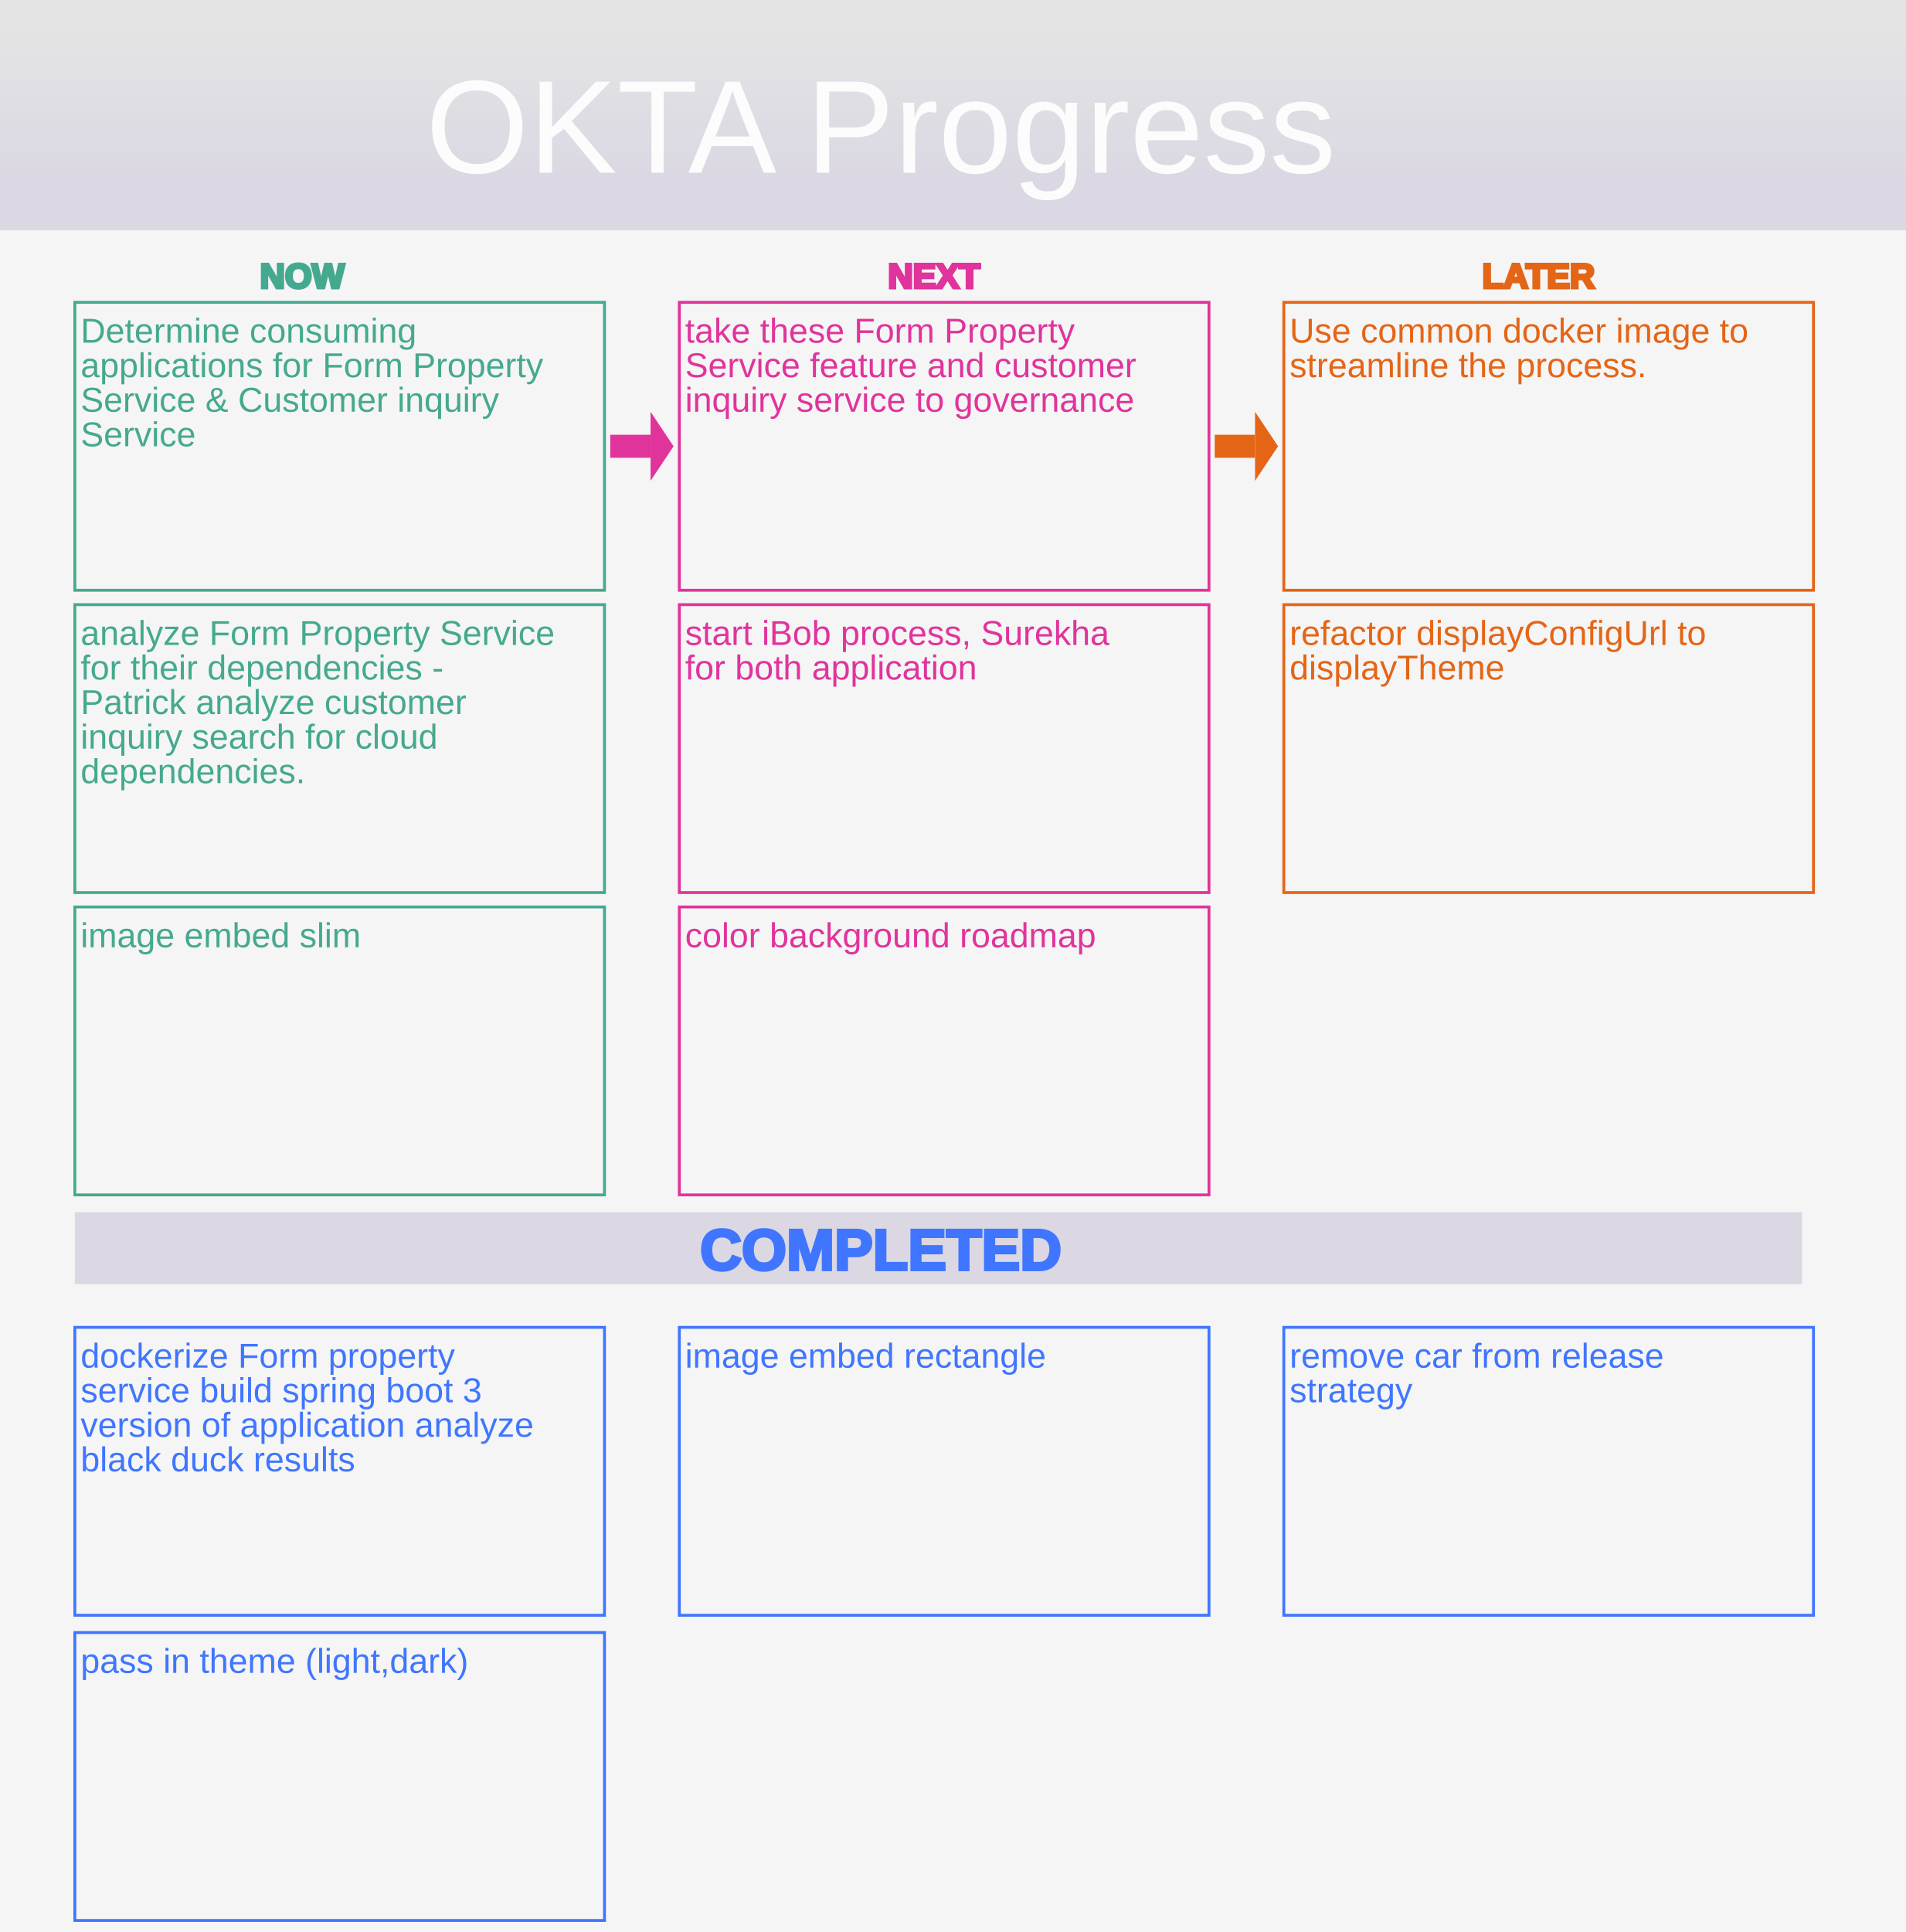
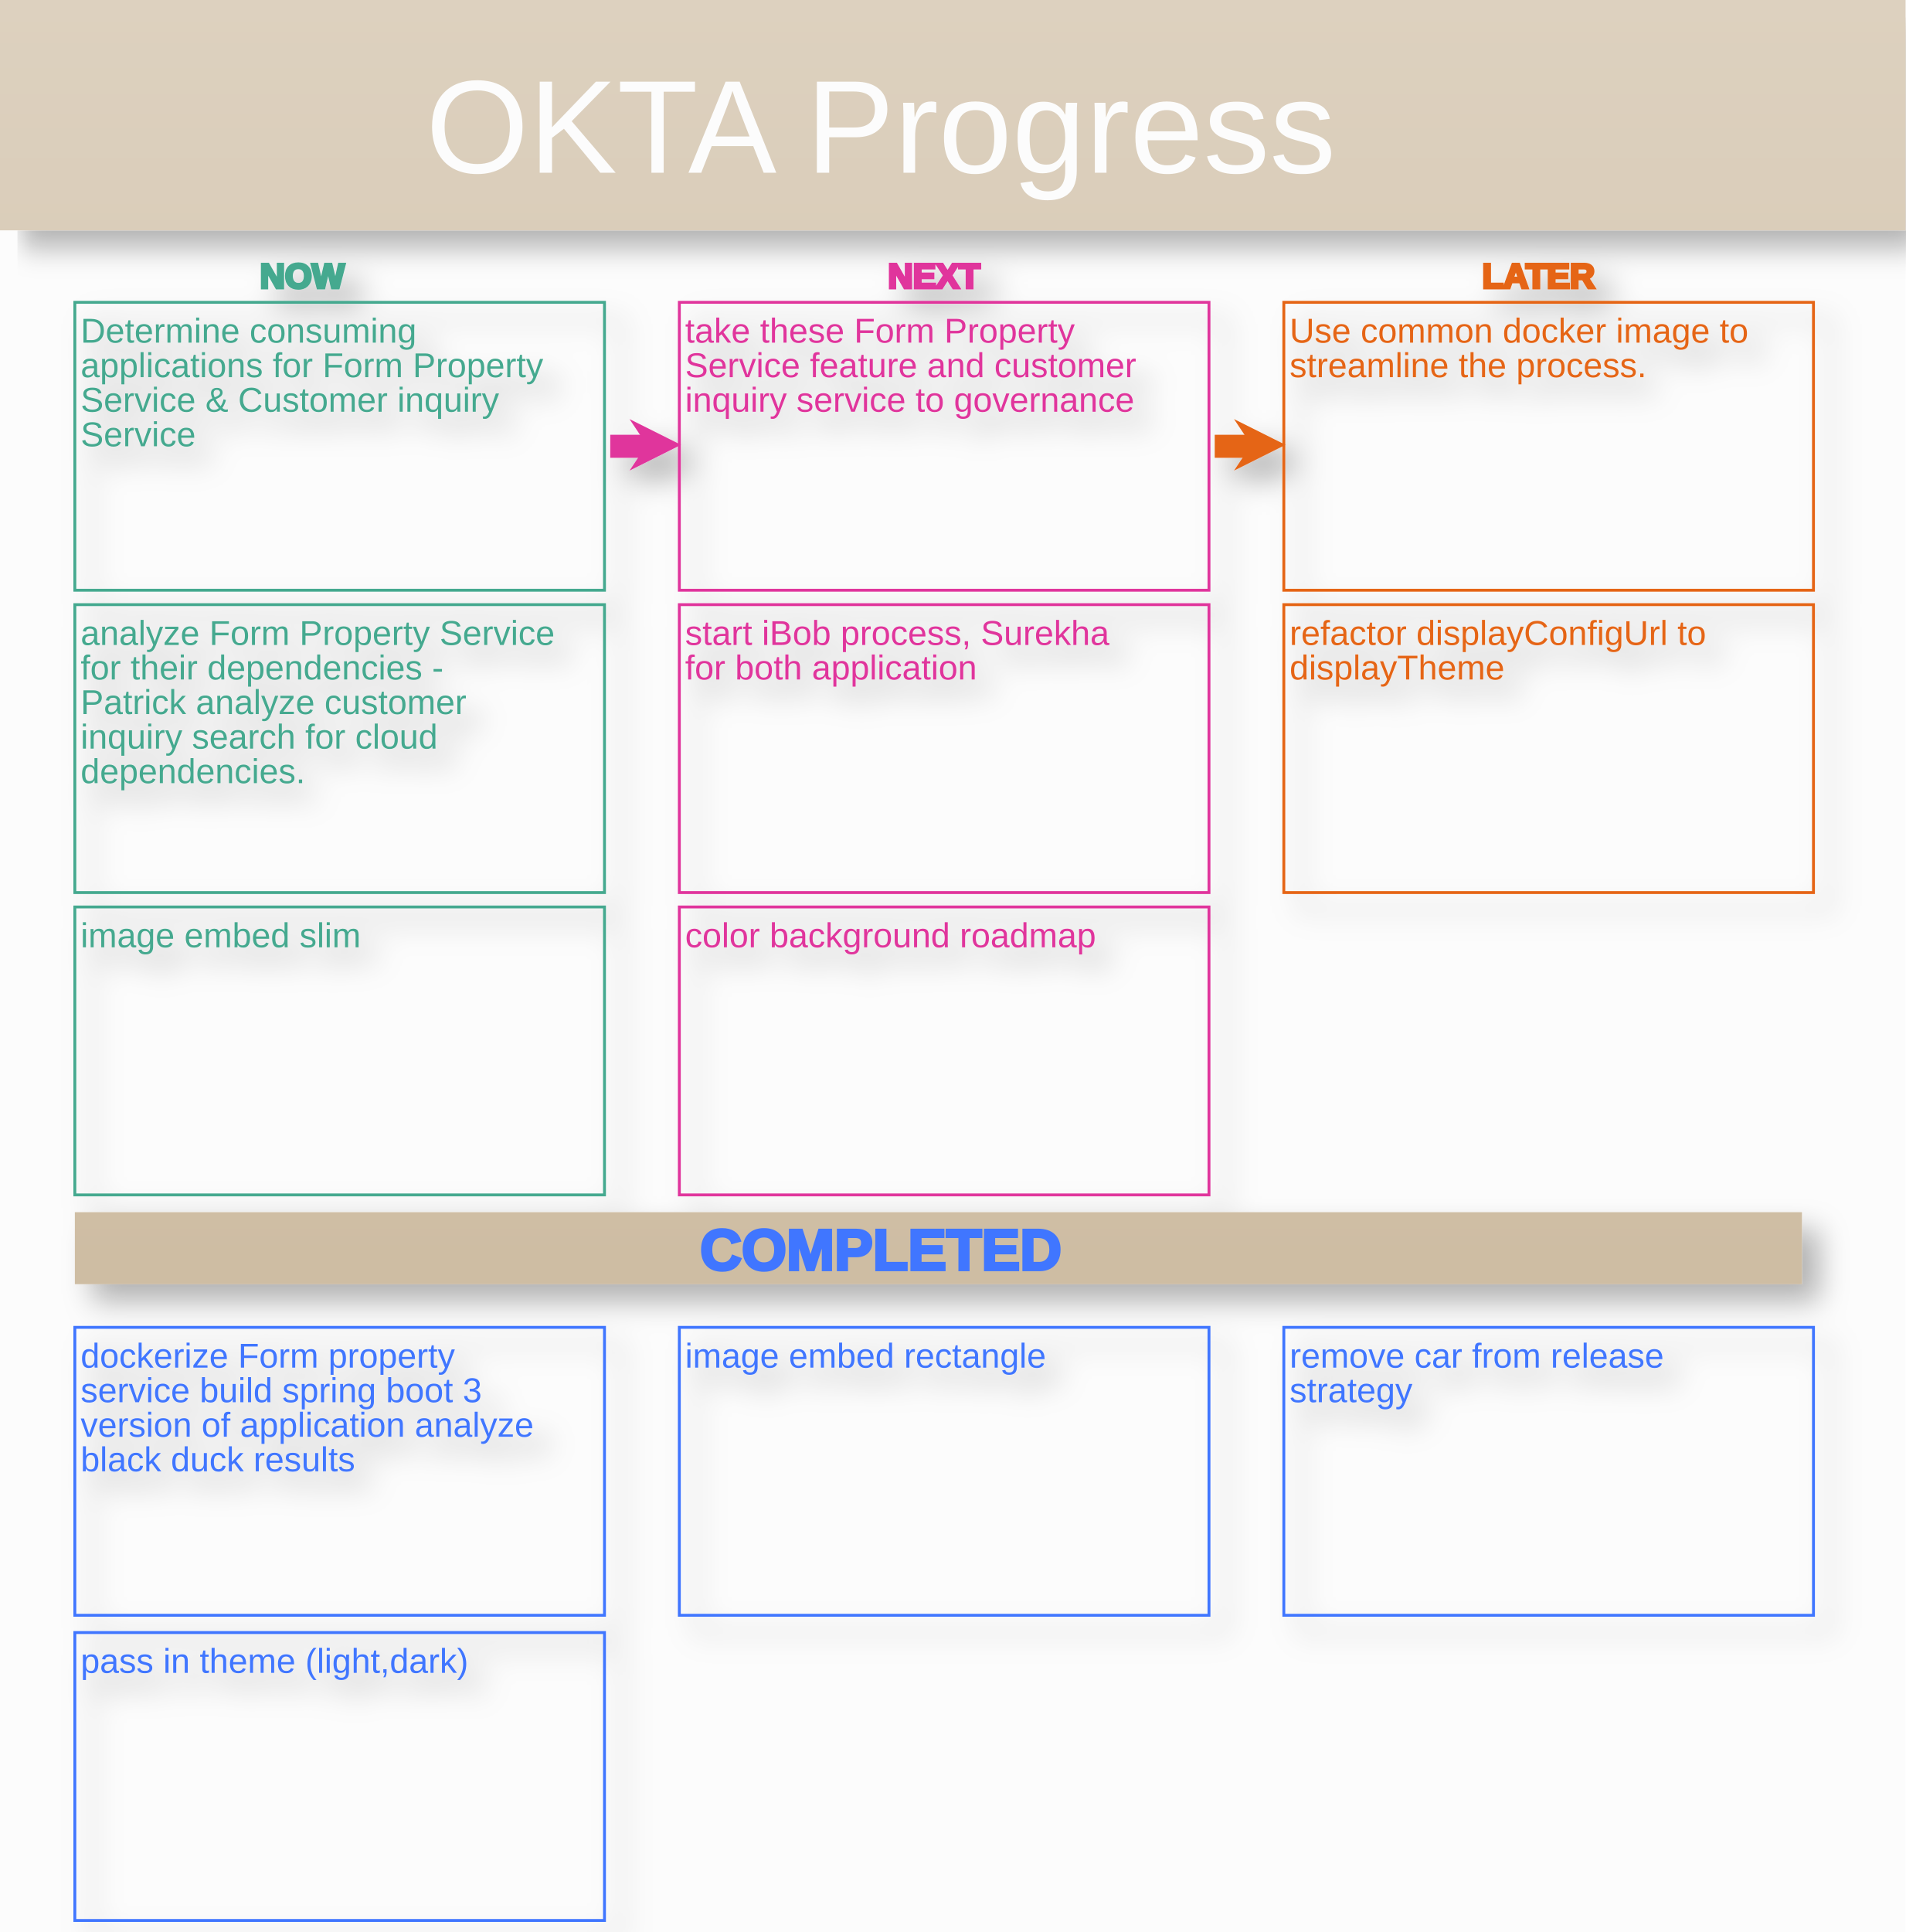
- <svg xmlns="http://www.w3.org/2000/svg" width="993.0" height="1006.5" viewBox="0 0 993.0 1006.5">
+ <svg xmlns="http://www.w3.org/2000/svg" xmlns:xlink="http://www.w3.org/1999/xlink" width="993.0" height="1006.5" viewBox="0 0 993.0 1006.5">
  <defs>
    <linearGradient id="headerTitleBar" x2="0%" y2="100%">
      <stop class="stop1" offset="0%" stop-color="#f8d8c4" />
      <stop class="stop2" offset="50%" stop-color="#f5c5a7" />
      <stop class="stop3" offset="100%" stop-color="#f2b28a" />
    </linearGradient>
    <linearGradient id="headerEight" x2="0%" y2="100%">
      <stop class="stop1" offset="0%" stop-color="#ffb79a" />
      <stop class="stop2" offset="50%" stop-color="#ff9368" />
      <stop class="stop3" offset="100%" stop-color="#FF6F36" />
    </linearGradient>
    <linearGradient x1="62.342" y1="8.826" x2="62.342" y2="61.277" id="linearGradient4619" gradientUnits="userSpaceOnUse">
      <stop id="stop4621" style="stop-color:#ffffff;stop-opacity:1" offset="0" />
      <stop id="stop4623" style="stop-color:#45a98f;stop-opacity:1" offset="1" />
    </linearGradient>
    <linearGradient id="blackPurple" x1="62.342" y1="8.826" x2="62.342" y2="61.277" gradientUnits="userSpaceOnUse">
      <stop class="stop1" stop-color="#ffffff" offset="0" />
      <stop class="stop3" offset="1" stop-color="#6b587d" />
    </linearGradient>
    <linearGradient id="headerDark" x1="62.342" y1="8.826" x2="62.342" y2="61.277" gradientUnits="userSpaceOnUse">
      <stop class="stop1" offset="0%" stop-color="#8b9195" />
      <stop class="stop2" offset="50%" stop-color="#515a60" />
      <stop class="stop3" offset="100%" stop-color="#17242b" />
    </linearGradient>
-     <linearGradient id="headerLight" x1="62.342" y1="8.826" x2="62.342" y2="61.277" gradientUnits="userSpaceOnUse">
-       <stop class="stop1" offset="0%" stop-color="#E4E4E4" />
-       <stop class="stop2" offset="100%" stop-color="#DBD8E3" />
-     </linearGradient>
-     <marker id="arrowhead1" markerWidth="2" markerHeight="5" refX="0" refY="1.5" orient="auto">
-       <polygon points="0 0, 1 1.5, 0 3" fill="#e0349c" />
-     </marker>
-     <marker id="arrowhead2" markerWidth="2" markerHeight="5" refX="0" refY="1.5" orient="auto">
-       <polygon points="0 0, 1 1.5, 0 3" fill="#e56516" />
-     </marker>
-     <filter id="Bevel2" filterUnits="objectBoundingBox" x="-10%" y="-10%" width="150%" height="150%">
-       <feGaussianBlur in="SourceAlpha" stdDeviation="0.5" result="blur" />
-       <feSpecularLighting in="blur" surfaceScale="5" specularConstant="0.5" specularExponent="10" result="specOut" lighting-color="white">
-         <fePointLight x="-5000" y="-10000" z="0000" />
-       </feSpecularLighting>
-       <feComposite in="specOut" in2="SourceAlpha" operator="in" result="specOut2" />
-       <feComposite in="SourceGraphic" in2="specOut2" operator="arithmetic" k1="0" k2="1" k3="1" k4="0" result="litPaint" />
-     </filter>
-     <style>.now { fill: #45a98f; font-family: Arial, Helvetica, sans-serif; stroke: #45a98f; text-anchor: middle; font-weight: bold; }.nowBox { fill: none; font-family: Arial, Helvetica, sans-serif; stroke: #45a98f; }.next { fill: #e0349c; font-family: Arial, Helvetica, sans-serif; stroke: #e0349c; text-anchor: middle; font-weight: bold; }.nextBox { fill: none; font-family: Arial, Helvetica, sans-serif; stroke: #e0349c; text-anchor: middle; font-weight: bold; }.later { fill: #e56516; font-family: Arial, Helvetica, sans-serif; stroke: #e56516; text-anchor: middle; font-weight: bold; }.laterBox { fill: none; font-family: Arial, Helvetica, sans-serif; stroke: #e56516; text-anchor: middle; font-weight: bold; }.doneBox { fill: none; font-family: Arial, Helvetica, sans-serif; stroke: #4076ff; }.primaryRoad { font-family: Arial, Helvetica, sans-serif; font-size: 12px; fill: #45a98f; }.secondaryRoad{ font-family: Arial, Helvetica, sans-serif; font-size: 12px; fill: #e0349c; }.tertiaryRoad { font-family: Arial, Helvetica, sans-serif; font-size: 12px; fill: #e56516; }.doneRoad { font-family: Arial, Helvetica, sans-serif; font-size: 12px; fill: #4076ff; }.doneTitle { fill: #4076ff; font-family: Arial, Helvetica, sans-serif; stroke: #4076ff;  font-weight: bold; }.rmLink { fill: blue; text-decoration: underline; }.glass:after, .glass:before {content: "";display: block;position: absolute}.glass {overflow: hidden;color: #fff;text-shadow: 0 1px 2px rgba(0, 0, 0, .7);background-image: radial-gradient(circle at center, rgba(0, 167, 225, .25), rgba(0, 110, 149, .5));box-shadow: 0 5px 10px rgba(0, 0, 0, .75), inset 0 0 0 2px rgba(0, 0, 0, .3), inset 0 -6px 6px -3px rgba(0, 129, 174, .2);position: relative}.glass:after {background: rgba(0, 167, 225, .2);z-index: 0;height: 100%;width: 100%;top: 0;left: 0;backdrop-filter: blur(3px) saturate(400%);-webkit-backdrop-filter: blur(3px) saturate(400%)}.glass:before {width: calc(100% - 4px);height: 35px;background-image: linear-gradient(rgba(255, 255, 255, .7), rgba(255, 255, 255, 0));top: 2px;left: 2px;border-radius: 30px 30px 200px 200px;opacity: .7}.glass:hover {text-shadow: 0 1px 2px rgba(0, 0, 0, .9)}.glass:hover:before {opacity: 1}.glass:active {text-shadow: 0 0 2px rgba(0, 0, 0, .9);box-shadow: 0 3px 8px rgba(0, 0, 0, .75), inset 0 0 0 2px rgba(0, 0, 0, .3), inset 0 -6px 6px -3px rgba(0, 129, 174, .2)}.glass:active:before {height: 25px}</style>
+     <linearGradient id="headerLight" x2="0%" y2="100%" gradientUnits="userSpaceOnUse">
+       <stop class="stop1" offset="0%" stop-color="#ddd1bf" />
+       <stop class="stop2" offset="50%" stop-color="#ccba9f" />
+       <stop class="stop3" offset="100%" stop-color="#BCA37F" />
+     </linearGradient>
+     <style>.now {
+             fill: #45a98f;
+             font-family: Arial, Helvetica, sans-serif;
+             stroke: #45a98f;
+             text-anchor: middle;
+             font-weight: bold;
+         }
+ 
+         .nowBox {
+             fill: none;
+             font-family: Arial, Helvetica, sans-serif;
+             stroke: #45a98f;
+         }
+ 
+         .next {
+             fill: #e0349c;
+             font-family: Arial, Helvetica, sans-serif;
+             stroke: #e0349c;
+             text-anchor: middle;
+             font-weight: bold;
+         }
+ 
+         .nextBox {
+             fill: none;
+             font-family: Arial, Helvetica, sans-serif;
+             stroke: #e0349c;
+             text-anchor: middle;
+             font-weight: bold;
+         }
+ 
+         .later {
+             fill: #e56516;
+             font-family: Arial, Helvetica, sans-serif;
+             stroke: #e56516;
+             text-anchor: middle;
+             font-weight: bold;
+         }
+ 
+         .laterBox {
+             fill: none;
+             font-family: Arial, Helvetica, sans-serif;
+             stroke: #e56516;
+             text-anchor: middle;
+             font-weight: bold;
+         }
+ 
+         .doneBox {
+             fill: none;
+             font-family: Arial, Helvetica, sans-serif;
+             stroke: #4076ff;
+         }
+ 
+         .primaryRoad {
+             font-family: Arial, Helvetica, sans-serif;
+             font-size: 12px;
+             fill: #45a98f;
+         }
+ 
+         .secondaryRoad {
+             font-family: Arial, Helvetica, sans-serif;
+             font-size: 12px;
+             fill: #e0349c;
+         }
+ 
+         .tertiaryRoad {
+             font-family: Arial, Helvetica, sans-serif;
+             font-size: 12px;
+             fill: #e56516;
+         }
+ 
+         .doneRoad {
+             font-family: Arial, Helvetica, sans-serif;
+             font-size: 12px;
+             fill: #4076ff;
+         }
+ 
+         .doneTitle {
+             fill: #4076ff;
+             font-family: Arial, Helvetica, sans-serif;
+             stroke: #4076ff;
+             font-weight: bold;
+         }
+ 
+         .rmLink {
+             fill: blue;
+             text-decoration: underline;
+         }
+ 
+         .glass:after, .glass:before {
+             content: "";
+             display: block;
+             position: absolute
+         }
+ 
+         .glass {
+             overflow: hidden;
+             color: #fff;
+             text-shadow: 0 1px 2px rgba(0, 0, 0, .7);
+             background-image: radial-gradient(circle at center, rgba(0, 167, 225, .25), rgba(0, 110, 149, .5));
+             box-shadow: 0 5px 10px rgba(0, 0, 0, .75), inset 0 0 0 2px rgba(0, 0, 0, .3), inset 0 -6px 6px -3px rgba(0, 129, 174, .2);
+             position: relative
+         }
+ 
+         .glass:after {
+             background: rgba(0, 167, 225, .2);
+             z-index: 0;
+             height: 100%;
+             width: 100%;
+             top: 0;
+             left: 0;
+             backdrop-filter: blur(3px) saturate(400%);
+             -webkit-backdrop-filter: blur(3px) saturate(400%)
+         }
+ 
+         .glass:before {
+             width: calc(100% - 4px);
+             height: 35px;
+             background-image: linear-gradient(rgba(255, 255, 255, .7), rgba(255, 255, 255, 0));
+             top: 2px;
+             left: 2px;
+             border-radius: 30px 30px 200px 200px;
+             opacity: .7
+         }
+ 
+         .glass:hover {
+             text-shadow: 0 1px 2px rgba(0, 0, 0, .9)
+         }
+ 
+         .glass:hover:before {
+             opacity: 1
+         }
+ 
+         .glass:active {
+             text-shadow: 0 0 2px rgba(0, 0, 0, .9);
+             box-shadow: 0 3px 8px rgba(0, 0, 0, .75), inset 0 0 0 2px rgba(0, 0, 0, .3), inset 0 -6px 6px -3px rgba(0, 129, 174, .2)
+         }
+ 
+         .glass:active:before {
+             height: 25px
+         }
+ 
+         .shadowed {
+             -webkit-filter: drop-shadow(3px 3px 2px rgba(0, 0, 0, .3));
+             filter: drop-shadow(6px 6px 5px rgba(0, 0, 0, .3));
+         }</style>
+     <polygon id="ppoint" points="0,5 1.667,2.5 0,0 5,2.5" stroke-width="5" />
  </defs>
-   <g transform="scale(1.5)">
-     <rect width="100%" height="100%" fill="#f5f5f5" opacity="1.0" />
+   <rect width="100%" height="100%" fill="#fcfcfc" opacity="1.0" />
+   <g transform="scale(1.5)" class="shadowed">
    <g transform="translate(26,105)">
      <rect x="0" y="0" fill="#fcfcfc" class="nowBox" height="100" width="184" />
      <text x="2" y="2" class="primaryRoad" fill="#421A56">
-         <tspan x="2" dy="12"> Determine consuming</tspan>
+         <tspan x="2" dy="12">Determine consuming</tspan>
        <tspan x="2" dy="12">applications for Form Property</tspan>
        <tspan x="2" dy="12">Service &amp; Customer inquiry</tspan>
        <tspan x="2" dy="12">Service</tspan>
      </text>
      <rect x="210" y="0" fill="#fcfcfc" class="nextBox" height="100" width="184" />
      <text x="212" y="2" class="secondaryRoad">
-         <tspan x="212" dy="12"> take these Form Property</tspan>
+         <tspan x="212" dy="12">take these Form Property</tspan>
        <tspan x="212" dy="12">Service feature and customer</tspan>
        <tspan x="212" dy="12">inquiry service to governance</tspan>
      </text>
-       <line x1="186" y1="50" x2="200" y2="50" stroke="#e0349c" stroke-width="8" marker-end="url(#arrowhead1)" />
+       <g transform="translate(200,47)">
+         <use xlink:href="#ppoint" stroke-width="5" stroke="#e0349c" />
+       </g>
+       <line x1="186" y1="50" x2="200" y2="50" stroke="#e0349c" stroke-width="8" />
      <rect x="420" y="0" fill="#fcfcfc" class="laterBox" height="100" width="184" />
      <text x="422" y="2" class="tertiaryRoad">
-         <tspan x="422" dy="12"> Use common docker image to</tspan>
+         <tspan x="422" dy="12">Use common docker image to</tspan>
        <tspan x="422" dy="12">streamline the process.</tspan>
      </text>
-       <line x1="396" y1="50" x2="410" y2="50" stroke="#e56516" stroke-width="8" marker-end="url(#arrowhead2)" />
+       <g transform="translate(410,47)">
+         <use xlink:href="#ppoint" stroke-width="5" stroke="#e56516" />
+       </g>
+       <line x1="396" y1="50" x2="410" y2="50" stroke="#e56516" stroke-width="8" />
    </g>
    <g transform="translate(26,210)">
      <rect x="0" y="0" fill="#fcfcfc" class="nowBox" height="100" width="184" />
      <text x="2" y="2" class="primaryRoad" fill="#421A56">
-         <tspan x="2" dy="12"> analyze Form Property Service</tspan>
+         <tspan x="2" dy="12">analyze Form Property Service</tspan>
        <tspan x="2" dy="12">for their dependencies -</tspan>
        <tspan x="2" dy="12">Patrick analyze customer</tspan>
        <tspan x="2" dy="12">inquiry search for cloud</tspan>
        <tspan x="2" dy="12">dependencies.</tspan>
      </text>
      <rect x="210" y="0" fill="#fcfcfc" class="nextBox" height="100" width="184" />
      <text x="212" y="2" class="secondaryRoad">
-         <tspan x="212" dy="12"> start iBob process, Surekha</tspan>
+         <tspan x="212" dy="12">start iBob process, Surekha</tspan>
        <tspan x="212" dy="12">for both application</tspan>
      </text>
      <rect x="420" y="0" fill="#fcfcfc" class="laterBox" height="100" width="184" />
      <text x="422" y="2" class="tertiaryRoad">
-         <tspan x="422" dy="12"> refactor displayConfigUrl to</tspan>
+         <tspan x="422" dy="12">refactor displayConfigUrl to</tspan>
        <tspan x="422" dy="12">displayTheme</tspan>
      </text>
    </g>
    <g transform="translate(26,315)">
      <rect x="0" y="0" fill="#fcfcfc" class="nowBox" height="100" width="184" />
      <text x="2" y="2" class="primaryRoad" fill="#421A56">
-         <tspan x="2" dy="12"> image embed slim</tspan>
+         <tspan x="2" dy="12">image embed slim</tspan>
      </text>
      <rect x="210" y="0" fill="#fcfcfc" class="nextBox" height="100" width="184" />
      <text x="212" y="2" class="secondaryRoad">
-         <tspan x="212" dy="12"> color background roadmap</tspan>
+         <tspan x="212" dy="12">color background roadmap</tspan>
      </text>
    </g>
    <text x="105" y="100" class="now">NOW</text>
    <text x="324.5" y="100" class="next" text-anchor="middle">NEXT</text>
    <text x="534.5" y="100" class="later" text-anchor="middle">LATER</text>
-     <rect x="0" y="0" stroke-width="0" fill="url(#headerLight)" height="80" width="100%" opacity="1.0" />
-     <text x="306" y="60" font-family=" Arial, Helvetica, sans-serif" font-size="46" class="glass" fill="#fcfcfc" text-anchor="middle">OKTA Progress</text>
+     <rect x="0" y="0" stroke-width="0" fill="url(#headerLight)" height="80" width="662" opacity="1.0" />
+     <text x="306" y="60" font-family=" Arial, Helvetica, sans-serif" font-size="46" class="glass" fill="#fcfcfc" text-anchor="middle">OKTA Progress
+         </text>
    <rect x="26" y="421" height="25" width="600" fill="url(#headerLight)" opacity="1.0" stroke-width="0" />
-     <text x="306" y="441" font-family=" Arial, Helvetica, sans-serif" font-size="20" class="doneTitle" fill="#fcfcfc" text-anchor="middle">COMPLETED</text>
+     <text x="306" y="441" font-family=" Arial, Helvetica, sans-serif" font-size="20" class="doneTitle" fill="#fcfcfc" text-anchor="middle">COMPLETED
+         </text>
    <g transform="translate(26,461)">
      <rect x="0" y="0" fill="#fcfcfc" class="doneBox" height="100" width="184" />
      <text x="2" y="2" class="doneRoad" fill="#421A56">
-         <tspan x="2" dy="12"> dockerize Form property</tspan>
+         <tspan x="2" dy="12">dockerize Form property</tspan>
        <tspan x="2" dy="12">service build spring boot 3</tspan>
        <tspan x="2" dy="12">version of application analyze</tspan>
        <tspan x="2" dy="12">black duck results</tspan>
      </text>
      <rect x="210" y="0" fill="#fcfcfc" class="doneBox" height="100" width="184" />
      <text x="212" y="2" class="doneRoad" fill="#421A56">
-         <tspan x="212" dy="12"> image embed rectangle</tspan>
+         <tspan x="212" dy="12">image embed rectangle</tspan>
      </text>
      <rect x="420" y="0" fill="#fcfcfc" class="doneBox" height="100" width="184" />
      <text x="422" y="2" class="doneRoad" fill="#421A56">
-         <tspan x="422" dy="12"> remove car from release</tspan>
+         <tspan x="422" dy="12">remove car from release</tspan>
        <tspan x="422" dy="12">strategy</tspan>
      </text>
    </g>
    <g transform="translate(26,567)">
      <rect x="0" y="0" fill="#fcfcfc" class="doneBox" height="100" width="184" />
      <text x="2" y="2" class="doneRoad" fill="#421A56">
-         <tspan x="2" dy="12"> pass in theme (light,dark)</tspan>
+         <tspan x="2" dy="12">pass in theme (light,dark)</tspan>
      </text>
    </g>
  </g>
</svg>
